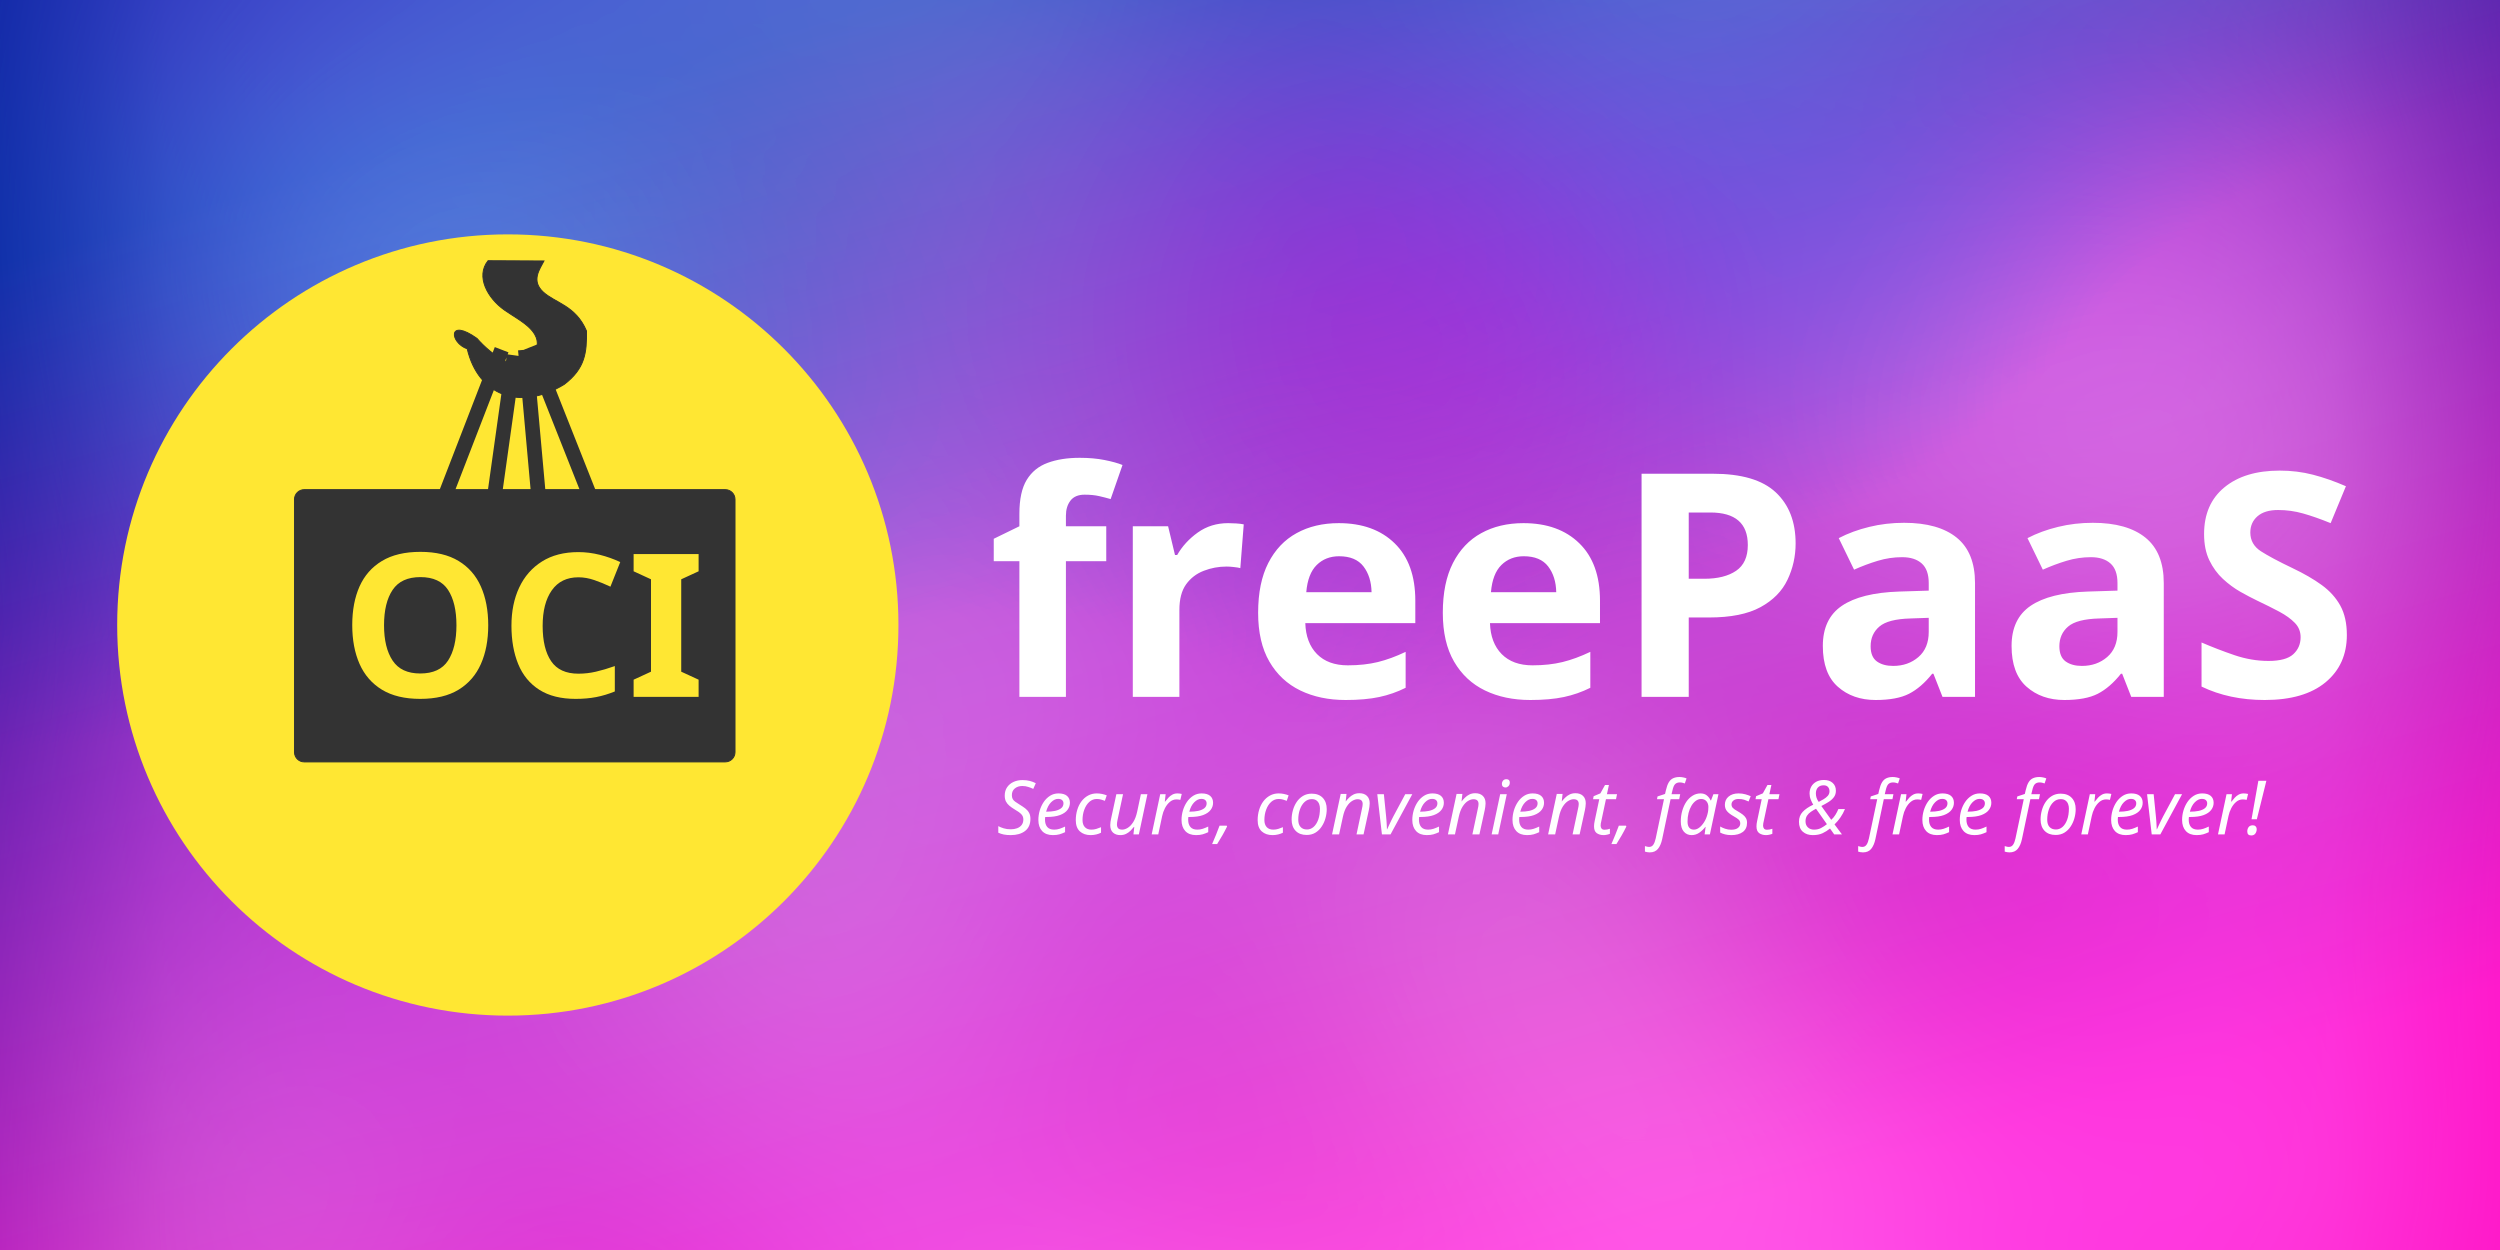
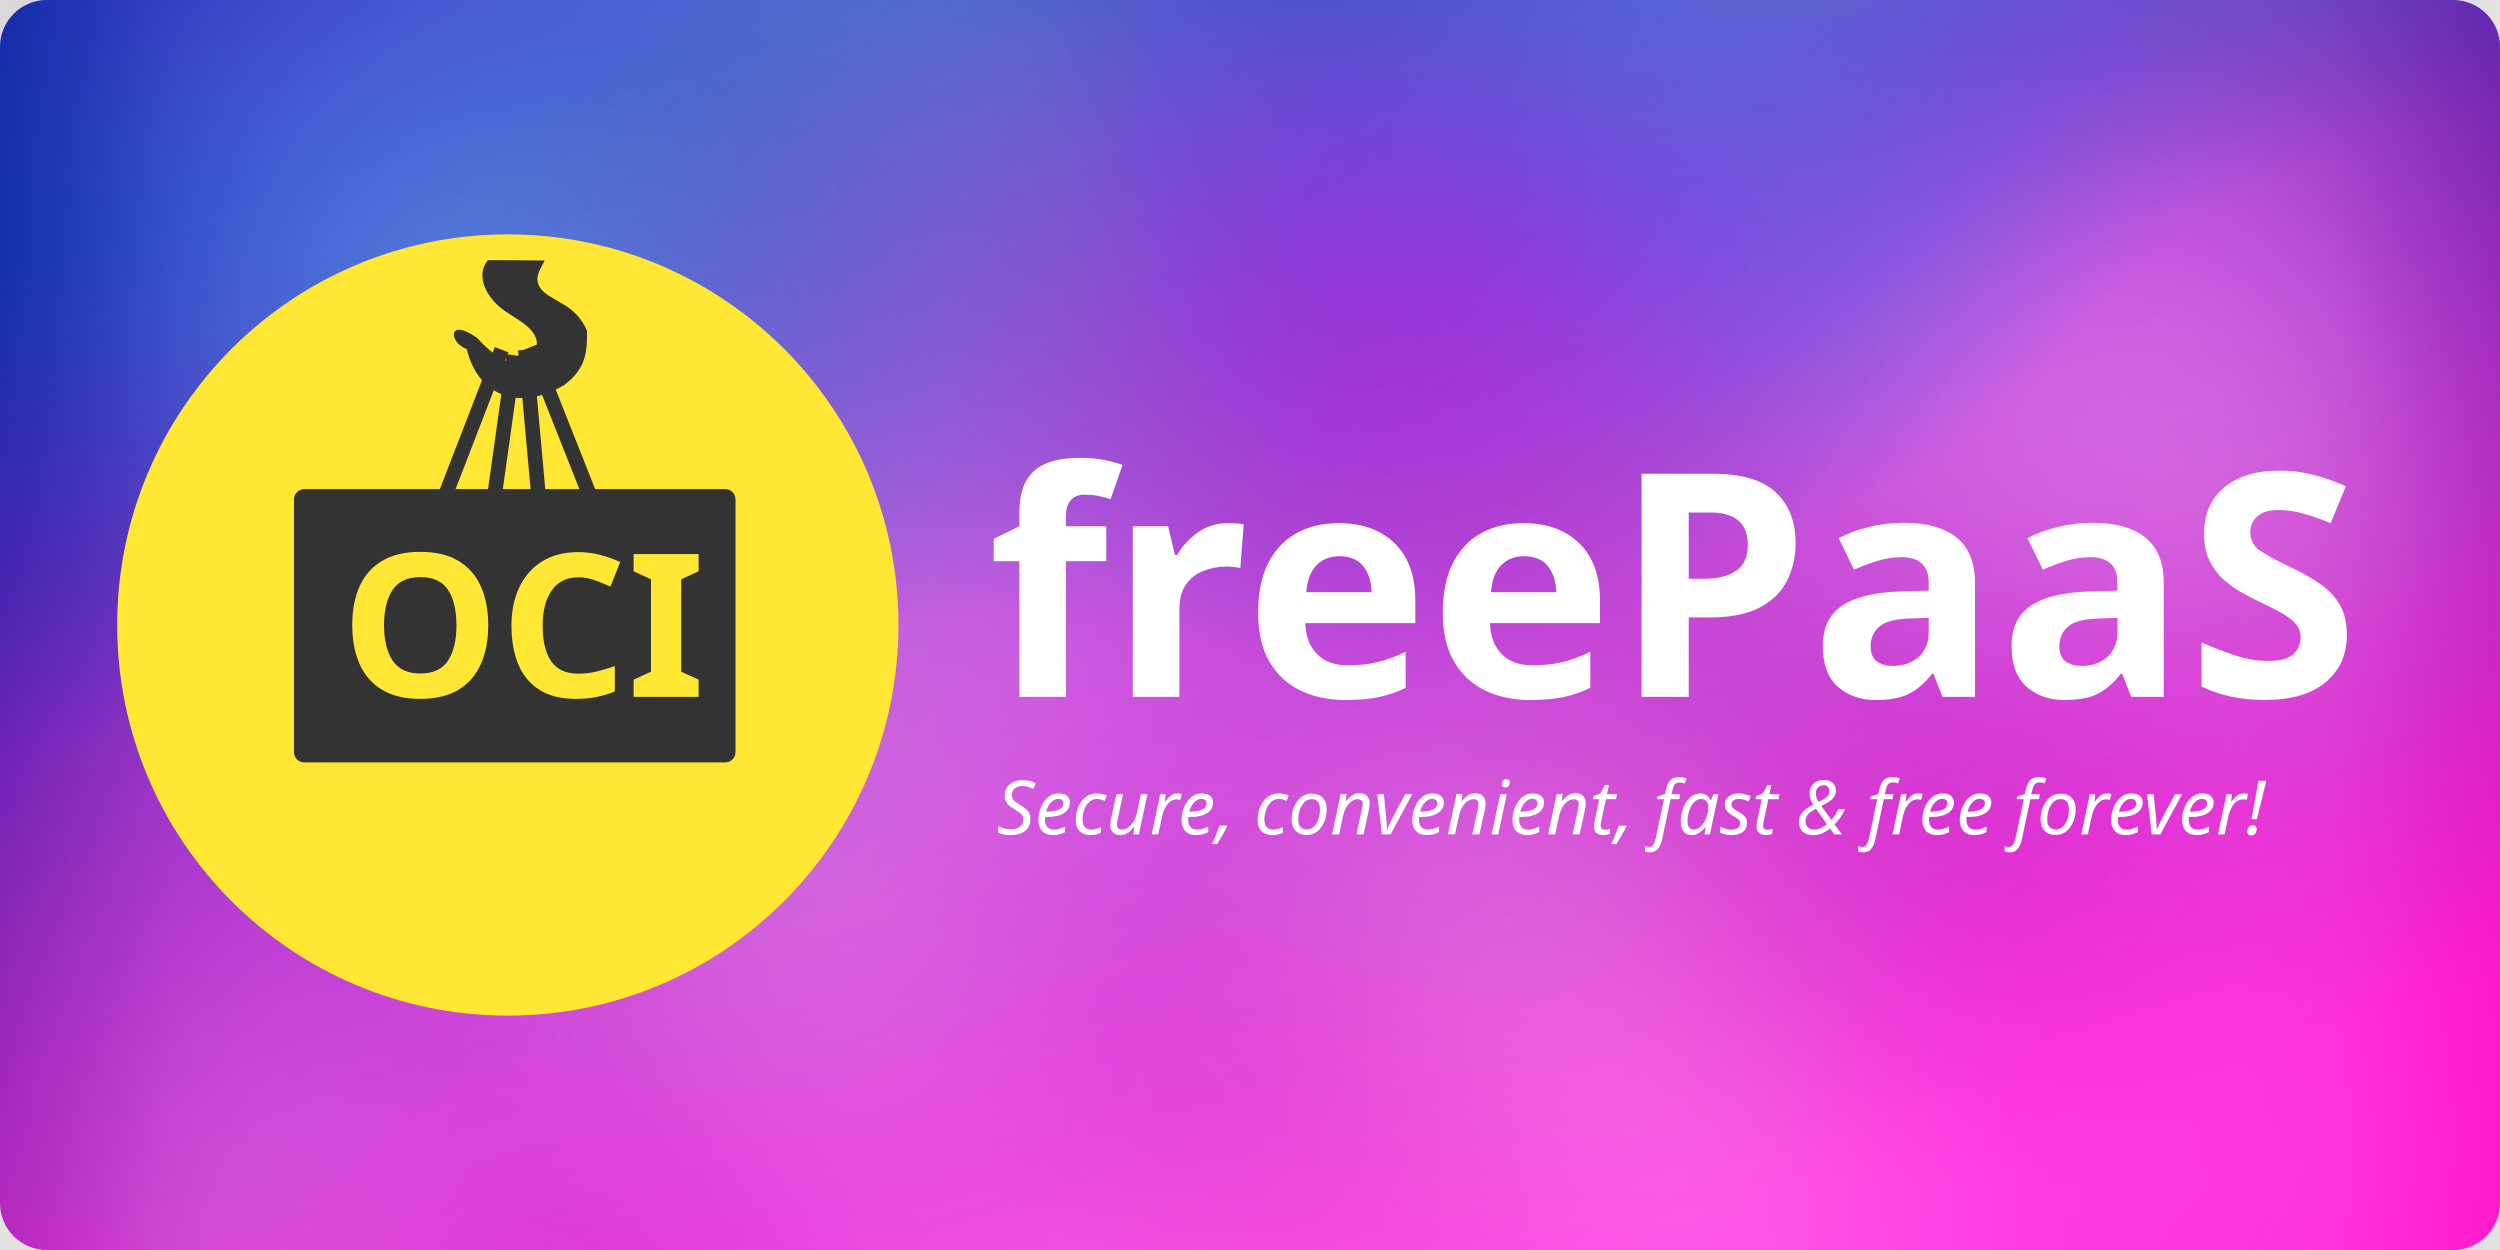
<svg xmlns="http://www.w3.org/2000/svg" width="640" height="320" fill="#fff" font-family="Segoe UI, system-ui, sans-serif" viewBox="0 0 1280 640">
  <defs>
    <linearGradient id="a" x1="50%" x2="50%" y1="0%" y2="100%" gradientTransform="rotate(150 .5 .5)">
      <stop offset="0%" stop-color="hsl(315, 100%, 52%)" />
      <stop offset="100%" stop-color="hsl(227, 100%, 30%)" />
    </linearGradient>
    <filter id="b" width="140%" height="140%" x="-20%" y="-20%" color-interpolation-filters="sRGB" filterUnits="objectBoundingBox" primitiveUnits="userSpaceOnUse">
      <feTurbulence width="100%" height="100%" x="0%" y="0%" baseFrequency="0.005 0.003" result="turbulence" seed="2" stitchTiles="stitch" type="fractalNoise" />
      <feGaussianBlur width="100%" height="100%" x="0%" y="0%" in="turbulence" result="blur" stdDeviation="90 0" />
      <feBlend width="100%" height="100%" x="0%" y="0%" in="SourceGraphic" in2="blur" mode="color-dodge" result="blend" />
    </filter>
  </defs>
-   <path fill="url(#a)" d="M0 0h1280v640H0z" filter="url(#b)" />
+   <rect fill="url(#a)" width="1280" height="640" rx="24" filter="url(#b)" />
  <circle cx="260" cy="320" r="200" fill="hsl(53, 100%, 60%)" />
  <g fill="#333" stroke="#333" transform="matrix(.5 0 0 .5 74 -28)">
    <rect width="451.111" height="278.802" x="153.543" y="557.387" ry="10" />
    <path d="M351.79 322.955c-12.984 16.152-.305 38.543 16.752 50.533s43.351 23.065 30.043 46.38-44.352-1.394-58.148-17.306c-30.272-21.601-27.937 4.268-9.984 10.641 11.364 48.223 54.17 63.89 99.283 36.432 21.56-16.416 23.122-32.812 22.844-54.687-11.012-26.237-32.357-28.645-44.58-40.15-12.223-11.506-3.28-23.225 1-31.564z" />
    <path stroke-width="15" d="m365.675 414.106-58.571 151.428m71.428-145.714-21.428 152.857m32.856-158.571 14.287 158.571m-8.572-161.429 60 151.429" />
  </g>
  <text x="34" y="148" fill="hsl(53, 100%, 60%)" font-size="64" font-weight="bold" transform="matrix(1.6 0 0 1.6 120 120)">
    OCI
  </text>
  <text x="241" y="148" font-size="100" font-weight="bold" transform="matrix(1.6 0 0 1.6 120 120)">
    freePaaS
  </text>
  <text x="244" y="192" font-size="24" font-style="italic" transform="matrix(1.6 0 0 1.6 120 120)">
    Secure, convenient, fast &amp; free forever!
  </text>
</svg>
